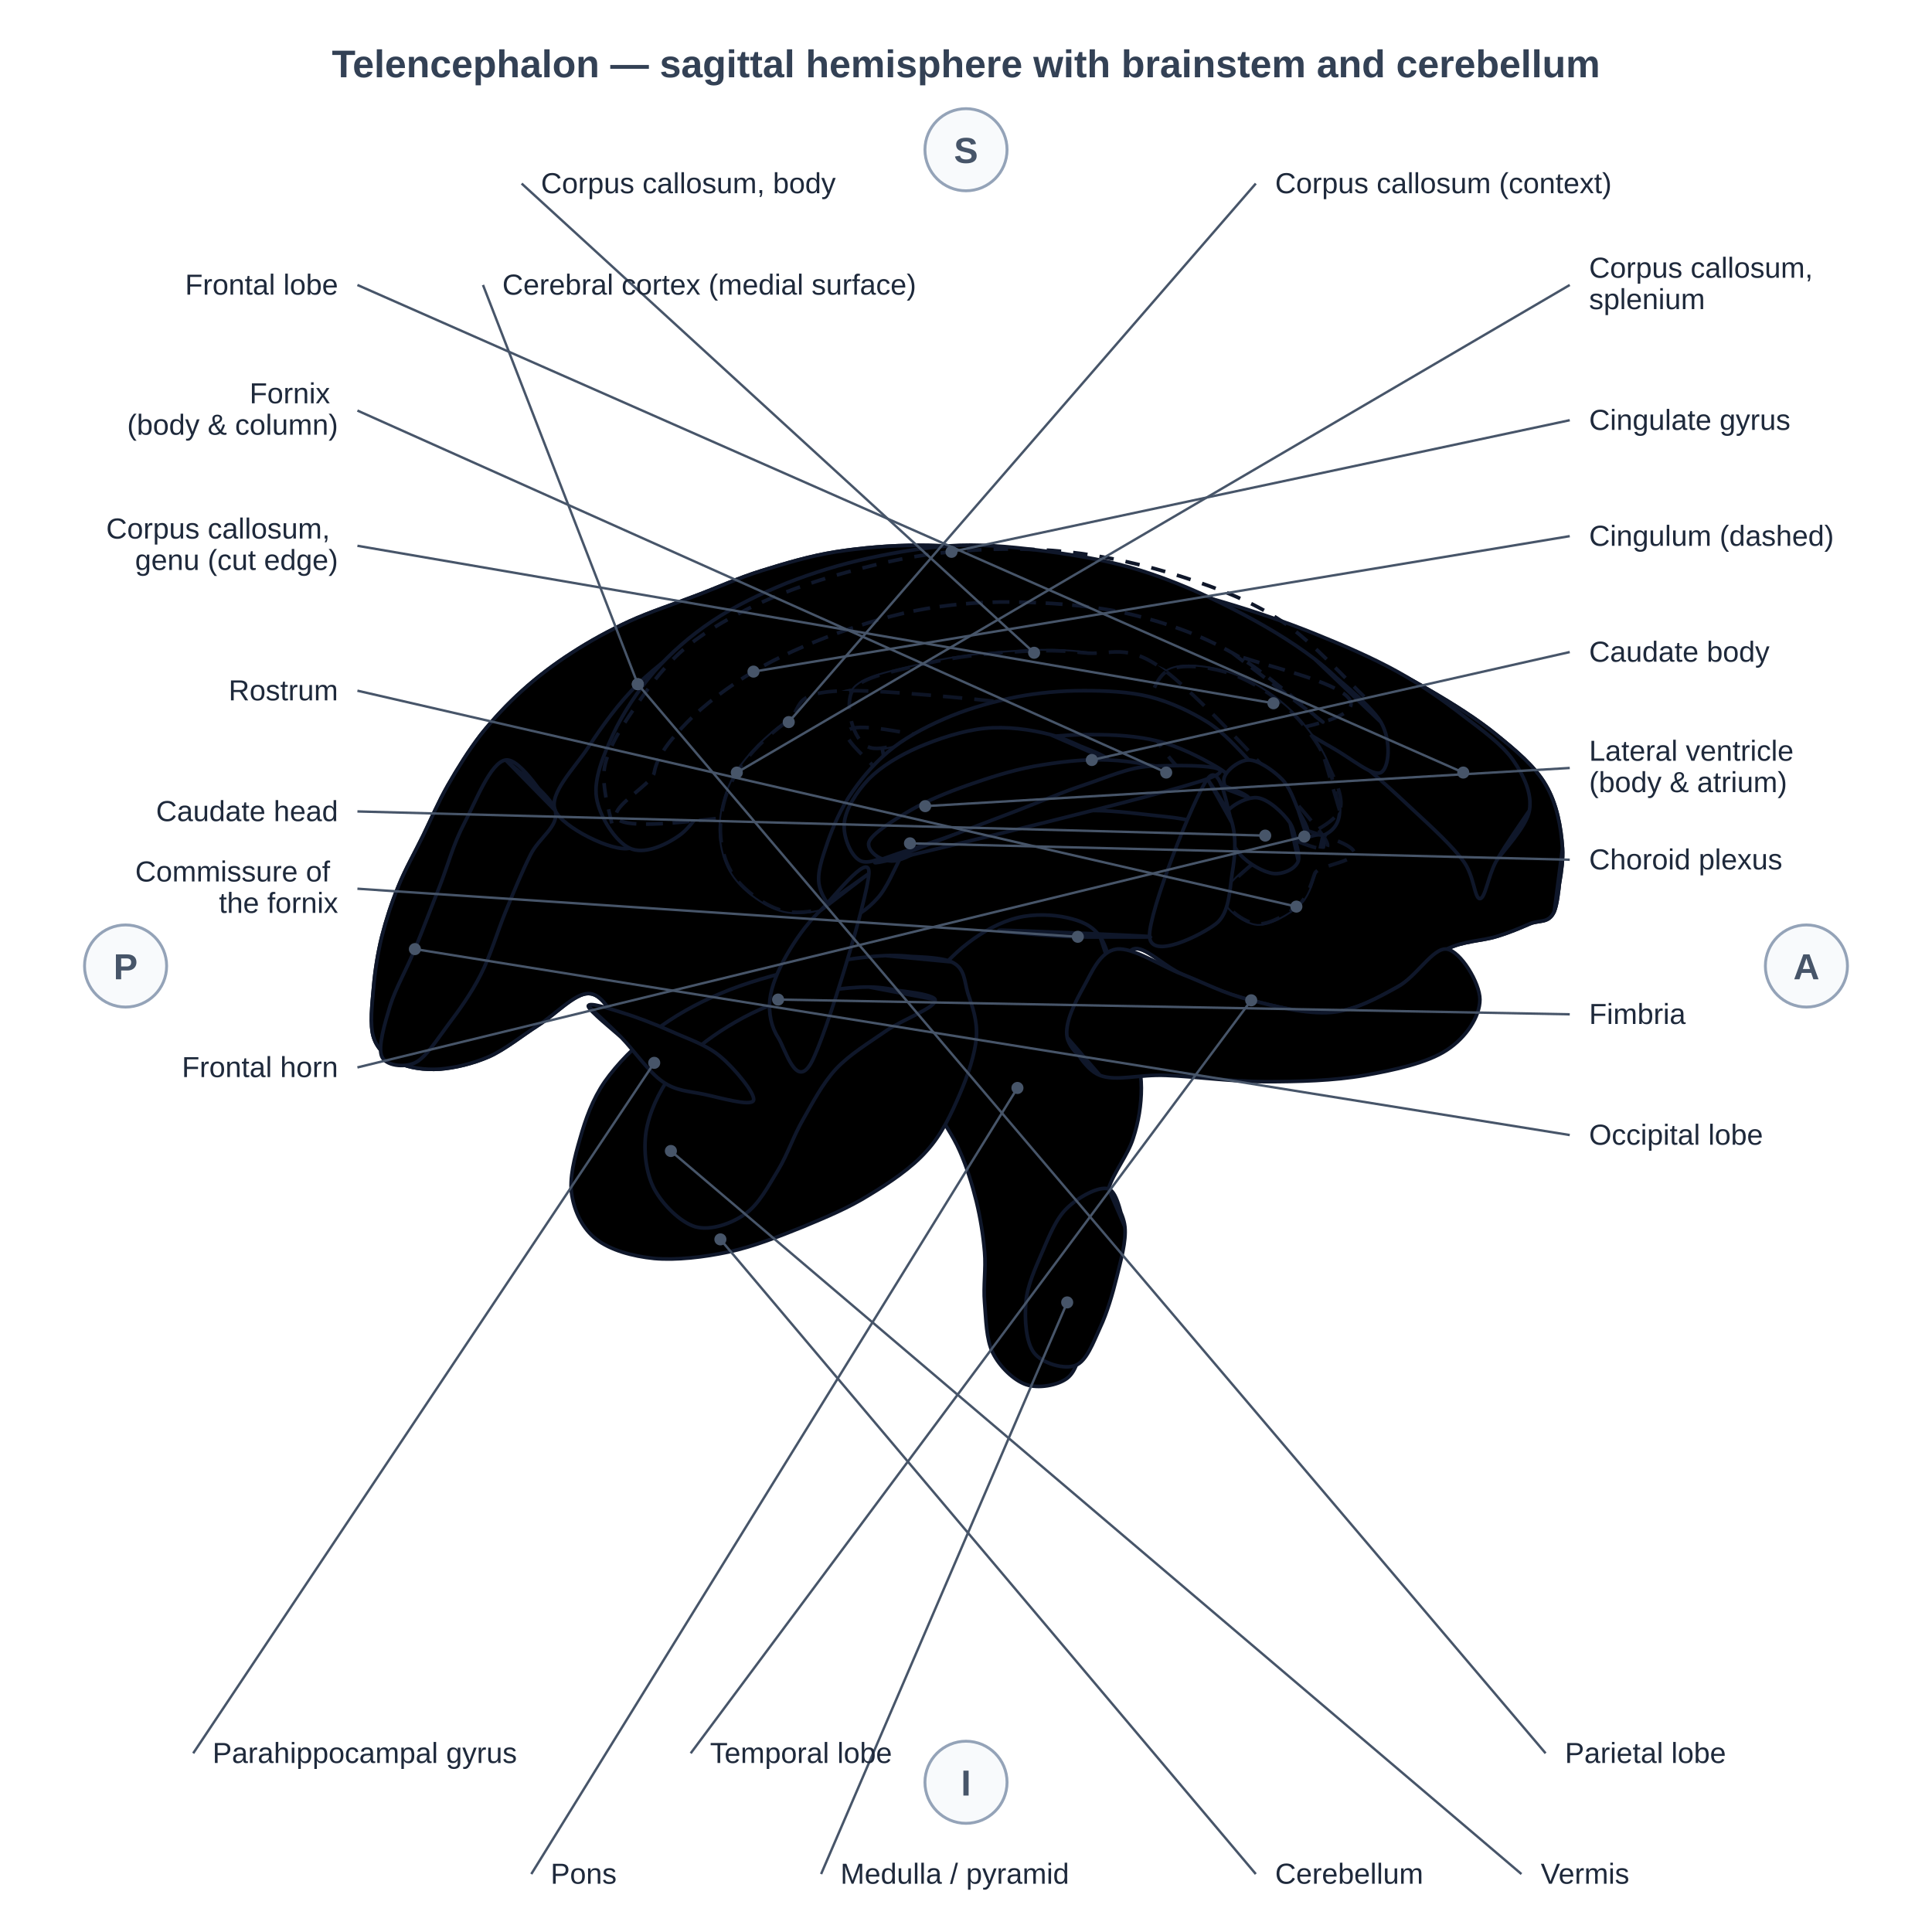
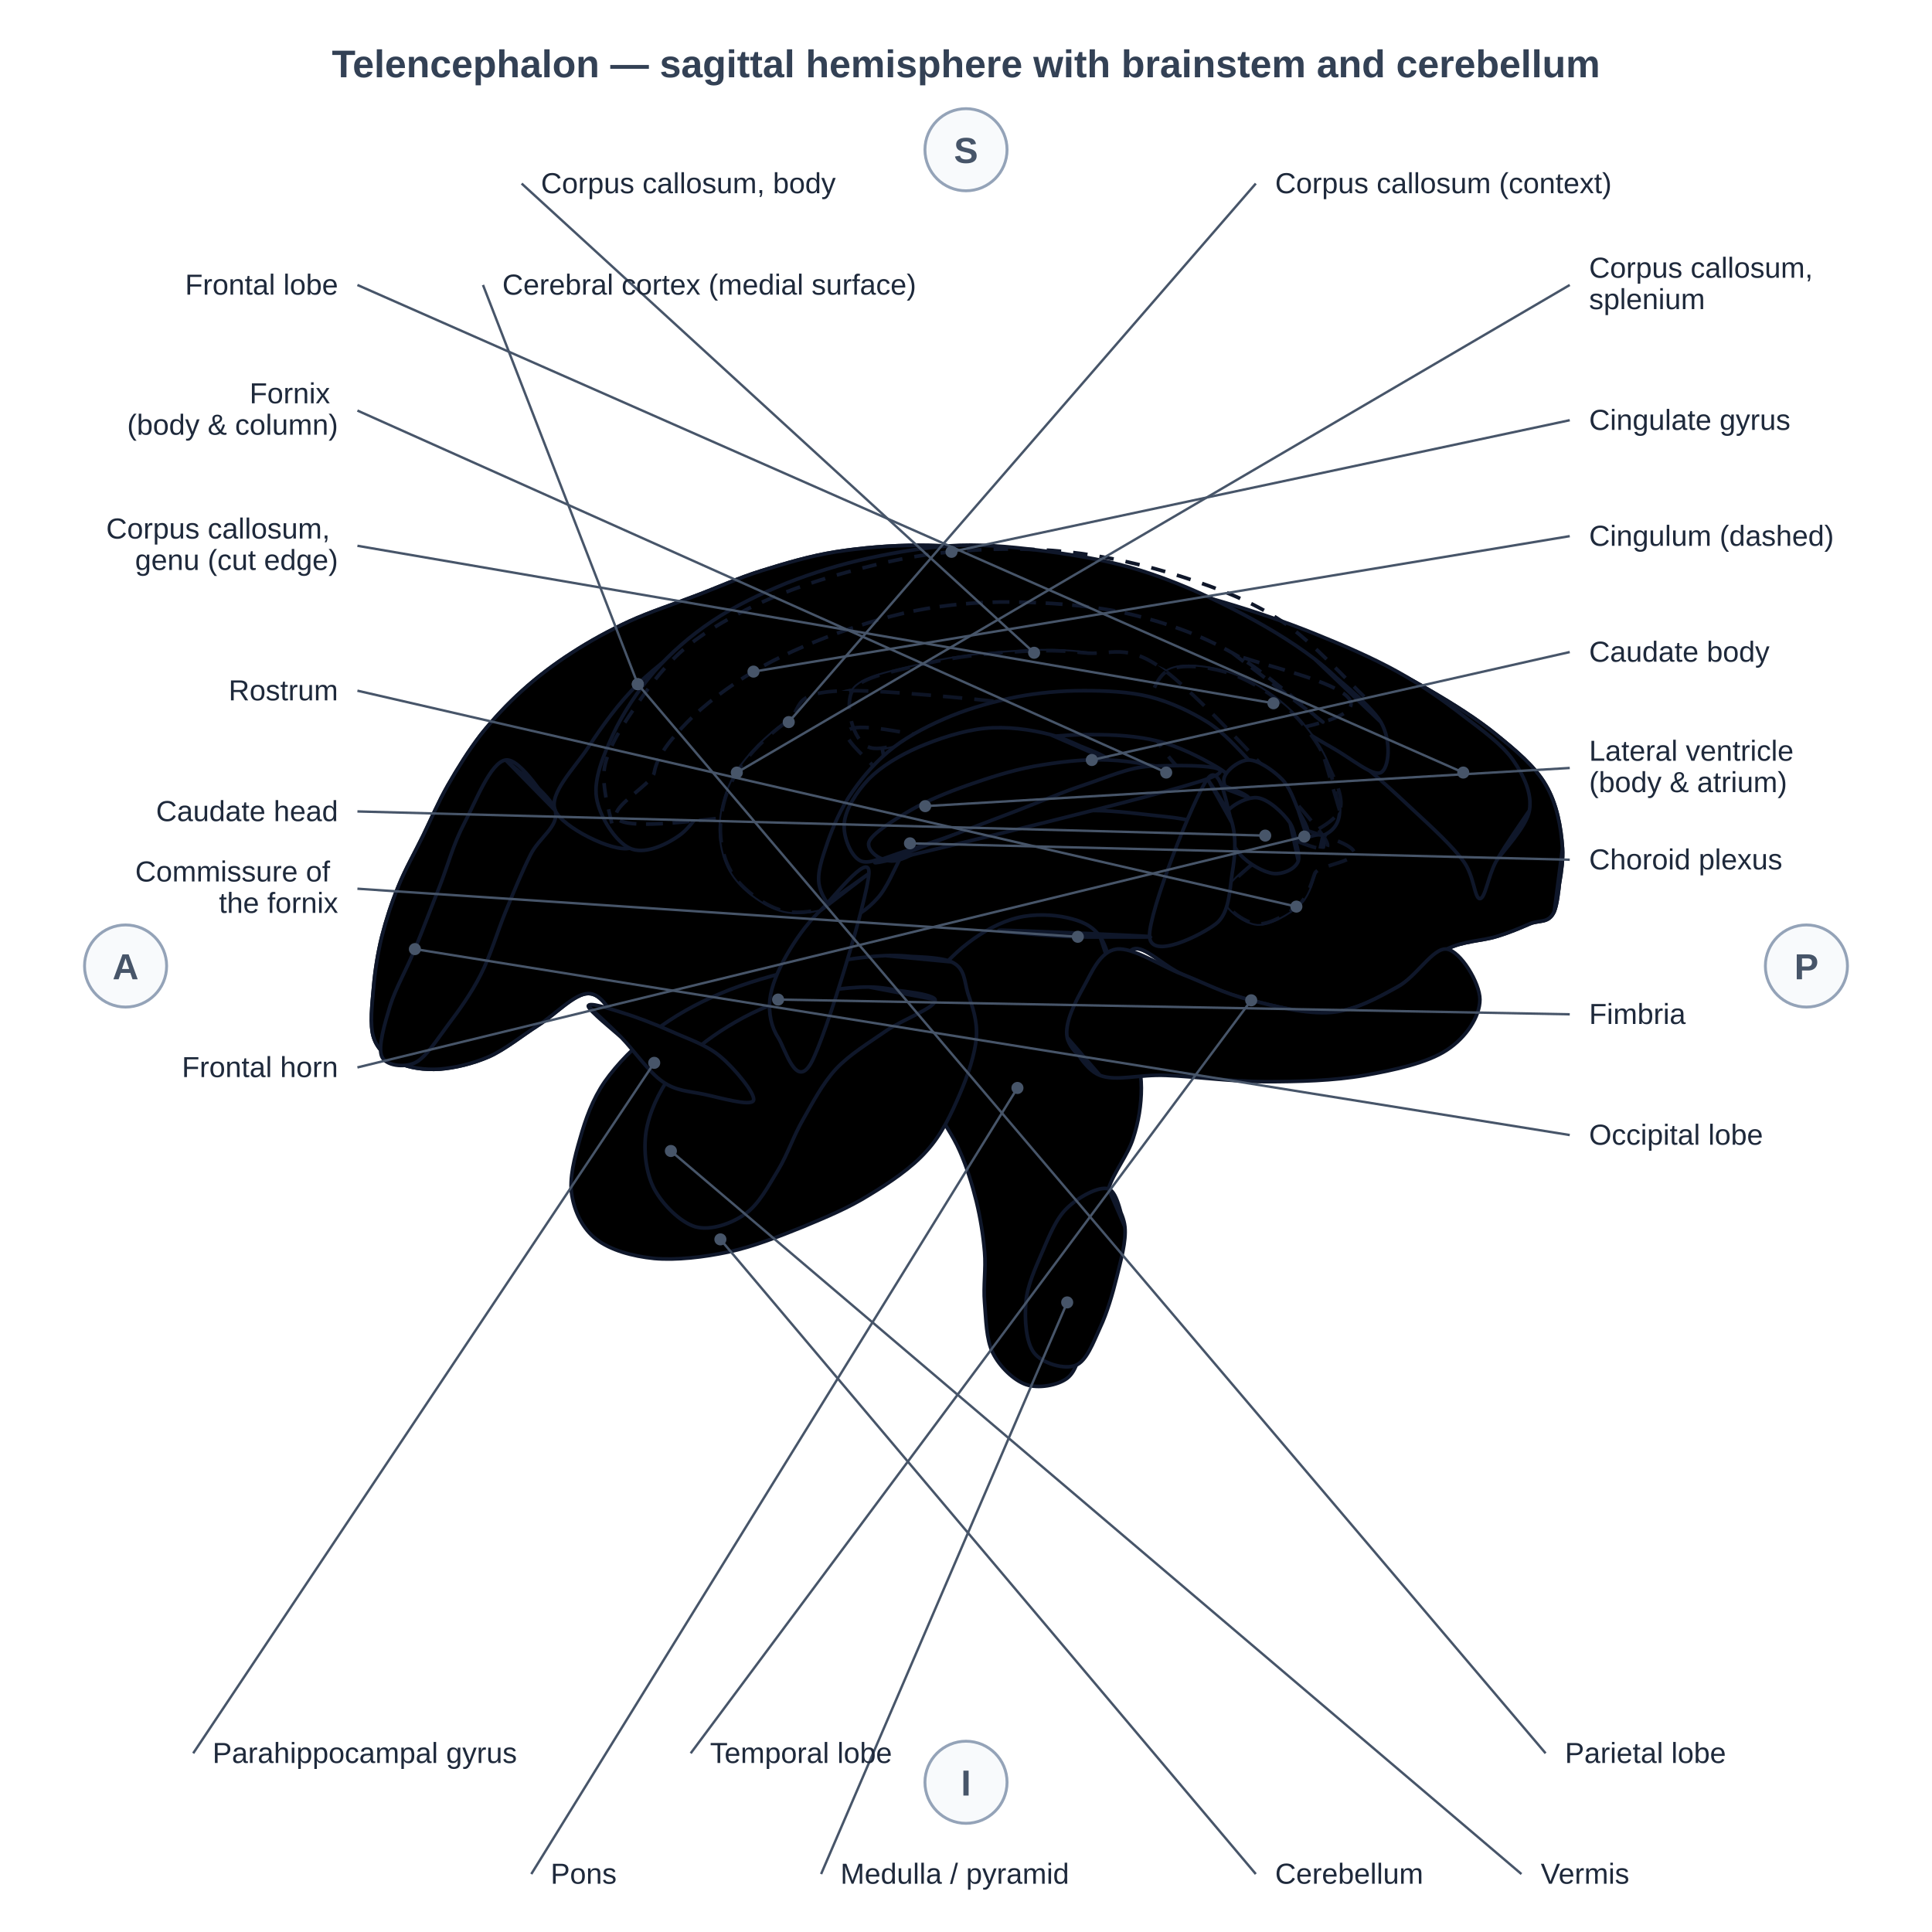
<svg xmlns="http://www.w3.org/2000/svg" viewBox="0 0 800 800" font-family="'Segoe UI', Arial, sans-serif">
  <g class="plate-frame">
    <text class="plate-caption" x="400" y="32" text-anchor="middle" font-size="16" font-weight="600" fill="#334155">Telencephalon — sagittal hemisphere with brainstem and cerebellum</text>
    <circle cx="400" cy="62" r="17" fill="#f8fafc" stroke="#94a3b8" stroke-width="1.2" />
    <text x="400" y="67.5" text-anchor="middle" font-size="15" font-weight="700" fill="#475569">S</text>
    <circle cx="52" cy="400" r="17" fill="#f8fafc" stroke="#94a3b8" stroke-width="1.2" />
-     <text x="52" y="405.5" text-anchor="middle" font-size="15" font-weight="700" fill="#475569">P</text>
+     <text x="52" y="405.5" text-anchor="middle" font-size="15" font-weight="700" fill="#475569">A</text>
    <circle cx="748" cy="400" r="17" fill="#f8fafc" stroke="#94a3b8" stroke-width="1.2" />
-     <text x="748" y="405.5" text-anchor="middle" font-size="15" font-weight="700" fill="#475569">A</text>
+     <text x="748" y="405.5" text-anchor="middle" font-size="15" font-weight="700" fill="#475569">P</text>
    <circle cx="400" cy="738" r="17" fill="#f8fafc" stroke="#94a3b8" stroke-width="1.2" />
    <text x="400" y="743.5" text-anchor="middle" font-size="15" font-weight="700" fill="#475569">I</text>
  </g>
  <path data-role="outline" d="M 643.6 377.4 C 644.1 373 647.6 359.9 647 351.2 C 646.4 342.5 644.7 332.9 640.1 325.1 C 635.6 317.3 627.6 310.7 619.6 304.2 C 611.6 297.7 601.9 291.6 592.3 286 C 582.6 280.3 572.3 275.1 561.5 270.3 C 550.7 265.5 539.3 261.1 527.3 257.2 C 515.4 253.3 502.2 250.2 489.7 246.7 C 477.2 243.3 464.6 239.3 452.1 236.3 C 439.6 233.3 426.5 230.2 414.5 228.5 C 402.6 226.8 391.7 225.8 380.3 225.8 C 368.9 225.8 357 226.8 346.1 228.5 C 335.3 230.2 325.1 233.3 315.4 236.3 C 305.7 239.3 297.1 243.3 288 246.7 C 278.9 250.2 269.3 253.3 260.7 257.2 C 252.2 261.1 244.2 265.5 236.8 270.3 C 229.3 275.1 222.5 280.3 216.2 286 C 210 291.6 204.3 297.7 199.1 304.2 C 194.1 310.7 189.5 318.1 185.5 325.1 C 181.5 332.1 178.6 339 175.2 346 C 171.8 353 167.8 359.9 165 366.9 C 162.1 373.9 159.9 380.8 158.1 387.8 C 156.4 394.8 155.3 401.7 154.7 408.7 C 154.1 415.7 153 424.4 154.7 429.6 C 156.4 434.8 160.4 437.9 165 440.1 C 169.5 442.2 175.8 443.1 182.1 442.7 C 188.3 442.2 195.7 440.5 202.6 437.5 C 209.4 434.4 216.2 428.8 223.1 424.4 C 229.9 420.1 237.9 411.4 243.6 411.4 C 249.3 411.4 252.2 418.7 257.3 424.4 C 262.4 430.1 268.7 440.5 274.4 445.3 C 280 450.1 284 451.4 291.4 453.1 C 298.9 454.9 309.7 455.3 318.8 455.7 C 327.9 456.2 337 455.7 346.1 455.7 C 355.2 455.7 364.4 456.2 373.5 455.7 C 382.6 455.3 391.7 454 400.8 453.1 C 409.9 452.2 420.2 453.5 428.2 450.5 C 436.2 447.5 443 441 448.7 434.8 C 454.4 428.8 459 420.9 462.4 413.9 C 465.8 407 464.6 394.8 469.2 393 C 473.8 391.3 481.7 400 489.7 403.5 C 497.7 407 506.8 411.4 517.1 413.9 C 527.3 416.6 541 420.1 551.3 419.2 C 561.5 418.3 570.6 413.1 578.6 408.7 C 586.6 404.4 592.3 396.5 599.1 393 C 605.9 389.6 613.9 389.6 619.6 387.8 C 625.3 386.1 629.3 384.3 633.3 382.6 C 637.3 380.8 641.3 382.6 643.6 377.4 C 645.8 372.1 646.4 355.6 647 351.2 Z" fill="none" stroke="#0f172a" stroke-width="1.5" />
  <g class="plate-regions">
    <path data-structure="ctx-cerebral-cortex" d="M 643.6 377.4 C 644.1 373 647.6 359.9 647 351.2 C 646.4 342.5 644.7 332.9 640.1 325.1 C 635.6 317.3 627.6 310.7 619.6 304.2 C 611.6 297.7 601.9 291.6 592.3 286 C 582.6 280.3 572.3 275.1 561.5 270.3 C 550.7 265.5 539.3 261.1 527.3 257.2 C 515.4 253.3 502.2 250.2 489.7 246.7 C 477.2 243.3 464.6 239.3 452.1 236.3 C 439.6 233.3 426.5 230.2 414.5 228.5 C 402.6 226.8 391.7 225.8 380.3 225.8 C 368.9 225.8 357 226.8 346.1 228.5 C 335.3 230.2 325.1 233.3 315.4 236.3 C 305.7 239.3 297.1 243.3 288 246.7 C 278.9 250.2 269.3 253.3 260.7 257.2 C 252.2 261.1 244.2 265.5 236.8 270.3 C 229.3 275.1 222.5 280.3 216.2 286 C 210 291.6 204.3 297.7 199.1 304.2 C 194.1 310.7 189.5 318.1 185.5 325.1 C 181.5 332.1 178.6 339 175.2 346 C 171.8 353 167.8 359.9 165 366.9 C 162.1 373.9 159.9 380.8 158.1 387.8 C 156.4 394.8 155.3 401.7 154.7 408.7 C 154.1 415.7 153 424.4 154.7 429.6 C 156.4 434.8 160.4 437.9 165 440.1 C 169.5 442.2 175.8 443.1 182.1 442.7 C 188.3 442.2 195.7 440.5 202.6 437.5 C 209.4 434.4 216.2 428.8 223.1 424.4 C 229.9 420.1 237.9 411.4 243.6 411.4 C 249.3 411.4 252.2 418.7 257.3 424.4 C 262.4 430.1 268.7 440.5 274.4 445.3 C 280 450.1 284 451.4 291.4 453.1 C 298.9 454.9 309.7 455.3 318.8 455.7 C 327.9 456.2 337 455.7 346.1 455.7 C 355.2 455.7 364.4 456.2 373.5 455.7 C 382.6 455.3 391.7 454 400.8 453.1 C 409.9 452.2 420.2 453.5 428.2 450.5 C 436.2 447.5 443 441 448.7 434.8 C 454.4 428.8 459 420.9 462.4 413.9 C 465.8 407 464.6 394.8 469.2 393 C 473.8 391.3 481.7 400 489.7 403.5 C 497.7 407 506.8 411.4 517.1 413.9 C 527.3 416.6 541 420.1 551.3 419.2 C 561.5 418.3 570.6 413.1 578.6 408.7 C 586.6 404.4 592.3 396.5 599.1 393 C 605.9 389.6 613.9 389.6 619.6 387.8 C 625.3 386.1 629.3 384.3 633.3 382.6 C 637.3 380.8 641.3 382.6 643.6 377.4 C 645.8 372.1 646.4 355.6 647 351.2 Z" stroke="#0f172a" stroke-width="1.5" stroke-linejoin="round" />
    <path data-structure="ctx-pontine-nuclei" d="M 455.5 387.8 C 456.7 391.3 460.1 401.7 462.4 408.7 C 464.6 415.7 467.5 422.6 469.2 429.6 C 470.9 436.6 472.6 443.5 472.6 450.5 C 472.6 457.5 471.5 464.4 469.2 471.4 C 467 478.4 461.2 485.3 459 492.3 C 456.7 499.3 456.7 506.2 455.5 513.2 C 454.4 520.2 453.3 527.1 452.1 534.1 C 451 541.1 450.4 548.9 448.7 555 C 447 561.1 445.9 567.6 441.9 570.7 C 437.9 573.7 429.9 575.1 424.8 573.3 C 419.7 571.5 413.9 565.9 411.1 560.2 C 408.3 554.5 408.3 546.3 407.7 539.3 C 407.1 532.4 408.3 525.4 407.7 518.4 C 407.1 511.5 406 504.5 404.3 497.5 C 402.6 490.6 400.3 483.1 397.4 476.6 C 394.6 470.1 390 464 387.2 458.4 C 384.3 452.7 382.1 447.9 380.3 442.7 C 378.7 437.5 376.3 432.6 376.9 427 C 377.5 421.3 379.7 414.8 383.7 408.7 C 387.7 402.6 394.6 395.2 400.8 390.5 C 407.1 385.6 414.5 381.7 421.3 380 C 428.2 378.3 436.2 378.7 441.9 380 C 447.5 381.3 452.1 383 455.5 387.8 C 459 392.6 461.2 405.2 462.4 408.7 Z" stroke="#0f172a" stroke-width="1.5" stroke-linejoin="round" />
    <path data-structure="ctx-cerebellum" d="M 394 398.3 C 389.4 397.8 376.9 395.2 366.7 395.7 C 356.4 396.1 343.9 398.3 332.5 400.9 C 321.1 403.5 308.5 407 298.3 411.4 C 288 415.7 278.9 420.9 270.9 427 C 262.9 433.1 255.6 440.5 250.4 447.9 C 245.3 455.3 242.4 463.6 240.2 471.4 C 237.9 479.3 235.6 488 236.8 494.9 C 237.9 501.8 241.3 508.9 247 513.2 C 252.7 517.6 261.8 520.2 270.9 521.1 C 280 521.9 291.4 520.6 301.7 518.4 C 312 516.2 322.8 511.9 332.5 508 C 342.1 504 351.3 500.2 359.8 494.9 C 368.4 489.7 377.5 483.6 383.7 476.6 C 390 469.7 394 461 397.4 453.1 C 400.8 445.3 403.7 436.6 404.3 429.6 C 404.8 422.6 402.6 416.6 400.8 411.4 C 399.2 406.1 399.7 400.9 394 398.3 C 388.3 395.7 371.2 396.1 366.7 395.7 Z" stroke="#0f172a" stroke-width="1.5" stroke-linejoin="round" />
    <path data-structure="tract-pyramid" d="M 459 492.3 C 460.1 494.9 465.2 501.9 465.8 508 C 466.4 514 464.1 521.9 462.4 528.9 C 460.7 535.8 458.4 543.7 455.5 549.8 C 452.7 555.9 449.9 563.7 445.3 565.4 C 440.7 567.2 431.6 564.6 428.2 560.2 C 424.8 555.9 424.2 546.3 424.8 539.3 C 425.3 532.4 428.8 524.9 431.6 518.4 C 434.4 511.9 437.3 504.5 441.9 500.2 C 446.4 495.8 455 491 459 492.3 C 463 493.6 464.6 505.4 465.8 508 Z" stroke="#0f172a" stroke-width="1.5" stroke-linejoin="round" />
    <path data-structure="surf-vermis" d="M 387.2 413.9 C 382.6 413.1 370.1 408.7 359.8 408.7 C 349.6 408.7 335.9 410.9 325.6 413.9 C 315.4 417 306.3 421.8 298.3 427 C 290.3 432.3 282.9 438.3 277.8 445.3 C 272.7 452.2 268.7 461 267.5 468.8 C 266.4 476.6 267.5 485.8 270.9 492.3 C 274.4 498.8 281.8 506.2 288 508 C 294.3 509.7 302.9 506.7 308.5 502.7 C 314.2 498.8 318.2 491 322.2 484.5 C 326.2 477.9 328.5 470.5 332.5 463.6 C 336.5 456.6 340.5 448.8 346.1 442.7 C 351.8 436.6 359.8 431.8 366.7 427 C 373.5 422.2 388.3 417 387.2 413.9 C 386 410.9 364.4 409.6 359.8 408.7 Z" stroke="#0f172a" stroke-width="1.5" stroke-linejoin="round" />
    <path data-structure="surf-frontal-lobe" d="M 619.6 356.5 C 621.9 353 632.1 342.5 633.3 335.6 C 634.5 328.6 631 321.2 626.5 314.7 C 621.9 308.2 613.9 302.5 605.9 296.4 C 598 290.3 588.9 283.8 578.6 278.1 C 568.3 272.4 556.3 267.2 544.4 262.4 C 532.5 257.6 519.9 253.3 506.8 249.4 C 493.7 245.5 478.9 242 465.8 238.9 C 452.7 235.8 440.2 232.8 428.2 231.1 C 416.3 229.3 405.4 228 394 228.5 C 382.6 228.9 366.7 229.8 359.8 233.7 C 353 237.6 348.4 248.9 353 252 C 357.6 255 375.2 251.1 387.2 252 C 399.2 252.9 412.3 255 424.8 257.2 C 437.3 259.4 450.4 261.6 462.4 265.1 C 474.4 268.5 485.7 273.3 496.6 278.1 C 507.4 282.9 517.1 288.1 527.3 293.8 C 537.6 299.4 548.4 305.1 558.1 312.1 C 567.8 319.1 577.4 328.1 585.4 335.6 C 593.4 343 601.4 350.4 605.9 356.5 C 610.5 362.6 610.5 372.1 612.8 372.1 C 615 372.1 616.2 362.6 619.6 356.5 C 623 350.4 631 339 633.3 335.6 Z" stroke="#0f172a" stroke-width="1.5" stroke-linejoin="round" />
    <path data-structure="surf-parietal-lobe" d="M 359.8 236.3 C 353.6 238 333.6 242.4 322.2 246.7 C 310.8 251.1 301.1 256.4 291.4 262.4 C 281.8 268.5 272.1 275.5 264.1 283.3 C 256.1 291.2 249.3 300.7 243.6 309.4 C 237.9 318.1 227.1 328.6 229.9 335.6 C 232.8 342.5 253.8 353 260.7 351.2 C 267.5 349.5 265.8 333.4 270.9 325.1 C 276.1 316.9 283.4 308.6 291.4 301.6 C 299.4 294.7 308.5 289.4 318.8 283.3 C 329.1 277.3 342.7 271.1 353 265.1 C 363.2 258.9 379.2 251.5 380.3 246.7 C 381.5 242 369.5 236.3 359.8 236.3 C 350.1 236.3 328.5 245 322.2 246.7 Z" stroke="#0f172a" stroke-width="1.5" stroke-linejoin="round" />
    <path data-structure="surf-occipital-lobe" d="M 229.9 335.6 C 226.5 332.1 215.7 313.8 209.4 314.7 C 203.1 315.6 196.9 332.1 192.3 340.8 C 187.7 349.5 185.5 358.2 182.1 366.9 C 178.6 375.6 175.2 384.8 171.8 393 C 168.4 401.3 163.8 409.2 161.5 416.6 C 159.3 423.9 156.4 433.5 158.1 437.5 C 159.8 441.3 167.2 442.2 171.8 440.1 C 176.4 437.9 180.9 430.5 185.5 424.4 C 190.1 418.3 195.1 411.4 199.1 403.5 C 203.1 395.7 206 385.6 209.4 377.4 C 212.8 369.1 216.2 360.8 219.7 353.9 C 223.1 346.9 231.7 342.1 229.9 335.6 C 228.2 329.1 212.8 318.1 209.4 314.7 Z" stroke="#0f172a" stroke-width="1.5" stroke-linejoin="round" />
    <path data-structure="surf-parahippocampal-gyrus" d="M 243.6 416.6 C 245.8 418.7 252.2 424.4 257.3 429.6 C 262.4 434.8 268.7 444 274.4 447.9 C 280 451.8 285.2 451.8 291.4 453.1 C 297.7 454.4 310.8 458.3 312 455.7 C 313.1 453.1 304 442.2 298.3 437.5 C 292.6 432.6 284.6 430.1 277.8 427 C 270.9 423.9 262.9 420.9 257.3 419.2 C 251.6 417.4 243.6 414.8 243.6 416.6 C 243.6 418.3 255 427.4 257.3 429.6 Z" stroke="#0f172a" stroke-width="1.5" stroke-linejoin="round" />
    <path data-structure="surf-temporal-lobe" d="M 455.5 445.3 C 453.3 442.7 443 435.7 441.9 429.6 C 440.7 423.5 445.3 414.8 448.7 408.7 C 452.1 402.6 455.5 393.9 462.4 393 C 469.2 392.2 480.6 400 489.7 403.5 C 498.8 407 506.8 411.4 517.1 413.9 C 527.3 416.6 541 420.1 551.3 419.2 C 561.5 418.3 570.6 413.1 578.6 408.7 C 586.6 404.4 593.4 392.2 599.1 393 C 604.8 393.9 612.8 407 612.8 413.9 C 612.8 420.9 607.1 429.6 599.1 434.8 C 591.1 440.1 577.4 443.1 564.9 445.3 C 552.4 447.5 537.6 447.9 523.9 447.9 C 510.2 447.9 494.3 445.7 482.9 445.3 C 471.5 444.8 462.4 447.9 455.5 445.3 C 448.7 442.7 444.1 432.3 441.9 429.6 Z" stroke="#0f172a" stroke-width="1.5" stroke-linejoin="round" />
    <path data-structure="surf-cingulate-gyrus" d="M 571.8 299 C 567.2 294.7 554.7 280.7 544.4 272.9 C 534.2 265.1 522.2 258.1 510.2 252 C 498.3 245.9 485.1 240.2 472.6 236.3 C 460.1 232.4 447.5 230.2 435 228.5 C 422.5 226.8 409.9 225.4 397.4 225.8 C 384.9 226.3 371.8 228.5 359.8 231.1 C 347.9 233.7 336.5 237.2 325.6 241.5 C 314.8 245.9 304 251.1 294.9 257.2 C 285.8 263.3 277.8 270.3 270.9 278.1 C 264.1 286 257.8 295.5 253.8 304.2 C 249.8 312.9 245.8 322.5 247 330.3 C 248.2 338.2 255 348.6 260.7 351.2 C 266.4 353.9 274.9 350.4 281.2 346 C 287.4 341.7 292 332.1 298.3 325.1 C 304.5 318.1 311.4 310.7 318.8 304.2 C 326.2 297.7 333.6 291.2 342.7 286 C 351.8 280.7 362.1 276.4 373.5 272.9 C 384.9 269.4 398.6 266.4 411.1 265.1 C 423.6 263.7 436.2 263.3 448.7 265.1 C 461.2 266.8 474.4 271.1 486.3 275.5 C 498.3 279.8 509.6 285.5 520.5 291.2 C 531.3 296.8 542.7 304.7 551.3 309.4 C 559.8 314.2 568.3 321.6 571.8 319.9 C 575.2 318.1 576.3 306.8 571.8 299 C 567.2 291.2 549 277.3 544.4 272.9 Z" stroke="#0f172a" stroke-width="1.5" stroke-linejoin="round" />
    <path data-structure="tract-cingulum" d="M 547.8 299 C 541.6 294.2 523.3 277.6 510.2 270.3 C 497.1 262.9 483.5 258.1 469.2 254.6 C 455 251.1 439 249.8 424.8 249.4 C 410.5 248.9 396.8 249.8 383.7 252 C 370.7 254.2 358.1 258.1 346.1 262.4 C 334.2 266.8 322.2 272 312 278.1 C 301.7 284.2 291.4 292 284.6 299 C 277.8 306 272.1 312.9 270.9 319.9 C 269.8 326.9 231.7 344.3 277.8 340.8 C 324 337.3 509.1 310.7 547.8 299 C 586.6 287.3 516.5 275.1 510.2 270.3 Z" stroke="#0f172a" stroke-width="1.5" stroke-linejoin="round" stroke-dasharray="7 4" />
    <path data-structure="tract-corpus-callosum-genu" d="M 554.7 335.6 C 553.5 331.6 551.8 319.4 547.8 312.1 C 543.8 304.7 537.6 296.8 530.7 291.2 C 523.9 285.5 514.8 280.3 506.8 278.1 C 498.8 275.9 488 274.6 482.9 278.1 C 477.8 281.6 474.9 292 476 299 C 477.2 306 484 313.8 489.7 319.9 C 495.4 326 503.4 331.2 510.2 335.6 C 517.1 340 524.5 344.3 530.7 346 C 537 347.8 543.8 347.8 547.8 346 C 551.8 344.3 554.7 341.2 554.7 335.6 C 554.7 329.9 549 316 547.8 312.1 Z" stroke="#0f172a" stroke-width="1.5" stroke-linejoin="round" />
    <path data-structure="tract-corpus-callosum-body" d="M 482.9 278.1 C 477.2 276.8 460.1 271.6 448.7 270.3 C 437.3 268.9 425.9 269.4 414.5 270.3 C 403.1 271.1 390.6 272.9 380.3 275.5 C 370.1 278.1 356.4 280.3 353 286 C 349.6 291.6 353 306.9 359.8 309.4 C 366.7 312.1 382.6 303.4 394 301.6 C 405.4 299.9 416.8 299.4 428.2 299 C 439.6 298.5 452.1 299 462.4 299 C 472.6 299 486.3 302.5 489.7 299 C 493.1 295.5 489.7 282.9 482.9 278.1 C 476 273.3 454.4 271.6 448.7 270.3 Z" stroke="#0f172a" stroke-width="1.5" stroke-linejoin="round" />
    <path data-structure="tract-corpus-callosum-splenium" d="M 353 286 C 348.4 288.1 333.6 293.3 325.6 299 C 317.6 304.7 309.7 312.5 305.1 319.9 C 300.5 327.3 298.3 336 298.3 343.4 C 298.3 350.8 300.5 358.7 305.1 364.3 C 309.7 369.9 318.2 376.1 325.6 377.4 C 333 378.7 343.3 376.5 349.6 372.1 C 355.8 367.8 360.4 359 363.2 351.2 C 366.1 343.4 366.7 333.4 366.7 325.1 C 366.7 316.9 365.5 308.2 363.2 301.6 C 361 295.1 359.2 286.4 353 286 C 346.7 285.5 330.2 296.8 325.6 299 Z" stroke="#0f172a" stroke-width="1.5" stroke-linejoin="round" />
    <path data-structure="tract-corpus-callosum-rostrum" d="M 547.8 346 C 547.3 348.7 546.2 356.9 544.4 361.7 C 542.7 366.5 541.6 371.3 537.6 374.8 C 533.6 378.3 525.6 383 520.5 382.6 C 515.3 382.1 507.4 376.1 506.8 372.1 C 506.2 368.2 513.1 362.6 517.1 359.1 C 521.1 355.6 525.6 353.4 530.7 351.2 C 535.9 349 545.6 344.3 547.8 346 C 550.1 347.8 545 359.1 544.4 361.7 Z" stroke="#0f172a" stroke-width="1.5" stroke-linejoin="round" />
    <path data-structure="ctx-corpus-callosum" d="M 554.7 335.6 C 553.5 331.6 551.8 319.4 547.8 312.1 C 543.8 304.7 537.6 296.8 530.7 291.2 C 523.9 285.5 514.8 280.3 506.8 278.1 C 498.8 275.9 488 274.6 482.9 278.1 C 477.8 281.6 474.9 292 476 299 C 477.2 306 484 313.8 489.7 319.9 C 495.4 326 503.4 331.2 510.2 335.6 C 517.1 340 524.5 344.3 530.7 346 C 537 347.8 555.8 357.4 547.8 346 C 539.8 334.7 499.4 290.7 482.9 278.1 C 466.4 265.5 460.1 271.6 448.7 270.3 C 437.3 268.9 425.9 269.4 414.5 270.3 C 403.1 271.1 390.6 272.9 380.3 275.5 C 370.1 278.1 356.4 280.3 353 286 C 349.6 291.6 353 306.9 359.8 309.4 C 366.7 312.1 382.6 303.4 394 301.6 C 405.4 299.9 416.8 299.4 428.2 299 C 439.6 298.5 452.1 299 462.4 299 C 472.6 299 508 301.2 489.7 299 C 471.5 296.8 380.3 286 353 286 C 325.6 286 333.6 293.3 325.6 299 C 317.6 304.7 309.7 312.5 305.1 319.9 C 300.5 327.3 298.3 336 298.3 343.4 C 298.3 350.8 300.5 358.7 305.1 364.3 C 309.7 369.9 318.2 376.1 325.6 377.4 C 333 378.7 343.3 376.5 349.6 372.1 C 355.8 367.8 360.4 359 363.2 351.2 C 366.1 343.4 366.7 333.4 366.7 325.1 C 366.7 316.9 333 298.2 363.2 301.6 C 393.4 305.1 517.6 336 547.8 346 C 578 356 546.2 356.9 544.4 361.7 C 542.7 366.5 541.6 371.3 537.6 374.8 C 533.6 378.3 525.6 383 520.5 382.6 C 515.3 382.1 507.4 376.1 506.8 372.1 C 506.2 368.2 513.1 362.6 517.1 359.1 C 521.1 355.6 524.5 355.2 530.7 351.2 C 537 347.3 551.8 342.1 554.7 335.6 C 557.5 329.1 549 316 547.8 312.1 Z" stroke="#0f172a" stroke-width="1.5" stroke-linejoin="round" stroke-dasharray="8 5" stroke-opacity="0.9" />
    <path data-structure="vent-lateral-ventricle" d="M 541 346 C 539.3 343.4 534.7 335.6 530.7 330.3 C 526.7 325.1 522.2 319.9 517.1 314.7 C 512 309.4 506.8 303.4 500 299 C 493.1 294.7 484.6 290.7 476 288.5 C 467.5 286.4 457.8 286 448.7 286 C 439.6 286 430.4 286.8 421.3 288.5 C 412.3 290.3 402.6 292.9 394 296.4 C 385.5 299.9 376.9 304.2 370.1 309.4 C 363.2 314.7 357.6 321.2 353 327.8 C 348.4 334.3 345 342.1 342.7 348.7 C 340.5 355.2 338.1 361.7 339.3 366.9 C 340.5 372.1 345.6 379.1 349.6 380 C 353.6 380.8 359.2 376.5 363.2 372.1 C 367.2 367.8 370.1 360.4 373.5 353.9 C 376.9 347.3 379.2 339 383.7 333 C 388.3 326.9 394 321.6 400.8 317.3 C 407.7 312.9 416.3 309 424.8 306.9 C 433.3 304.7 443 304.2 452.1 304.2 C 461.2 304.2 470.9 304.7 479.5 306.9 C 488 309 496.6 313.4 503.4 317.3 C 510.2 321.2 515.3 326.9 520.5 330.3 C 525.6 333.8 530.7 335.6 534.2 338.2 C 537.6 340.8 541.6 347.3 541 346 C 540.4 344.7 532.5 333 530.7 330.3 Z" stroke="#0f172a" stroke-width="1.5" stroke-linejoin="round" />
    <path data-structure="vent-lateral-ventricle-frontal-horn" d="M 541 346 C 540.4 344.3 539.3 339.5 537.6 335.6 C 535.9 331.6 534.2 326 530.7 322.5 C 527.3 319.1 521.1 314.7 517.1 314.7 C 513.1 314.7 507.4 319.1 506.8 322.5 C 506.2 326 510.8 331.6 513.6 335.6 C 516.5 339.5 519.3 344.3 523.9 346 C 528.5 347.8 538.7 347.8 541 346 C 543.3 344.3 538.2 337.3 537.6 335.6 Z" stroke="#0f172a" stroke-width="1.5" stroke-linejoin="round" />
    <path data-structure="vent-choroid-plexus-lateral" d="M 459 314.7 C 455 312.9 443.6 306.4 435 304.2 C 426.5 302 416.8 300.7 407.7 301.6 C 398.6 302.5 388.3 306 380.3 309.4 C 372.3 312.9 365 317.3 359.8 322.5 C 354.7 327.8 350.1 335.1 349.6 340.8 C 349 346.5 352.4 354.7 356.4 356.5 C 360.4 358.2 367.2 354.3 373.5 351.2 C 379.7 348.2 386.6 342.5 394 338.2 C 401.4 333.8 410.5 328.6 417.9 325.1 C 425.3 321.6 431.6 319.1 438.4 317.3 C 445.3 315.6 459.5 316.9 459 314.7 C 458.4 312.5 439 306 435 304.2 Z" stroke="#0f172a" stroke-width="1.5" stroke-linejoin="round" />
    <path data-structure="nuc-caudate-body" d="M 517.1 330.3 C 512.5 328.6 499.4 322.5 489.7 319.9 C 480 317.3 469.2 315.1 459 314.7 C 448.7 314.2 437.9 315.6 428.2 317.3 C 418.5 319.1 409.4 322.1 400.8 325.1 C 392.3 328.1 383.7 331.6 376.9 335.6 C 370.1 339.5 361 345.2 359.8 348.7 C 358.7 352.1 364.4 356.9 370.1 356.5 C 375.7 356 385.5 349 394 346 C 402.6 343 411.7 339.9 421.3 338.2 C 431 336.5 441.9 335.6 452.1 335.6 C 462.4 335.6 473.8 337.3 482.9 338.2 C 492 339 501.1 342.1 506.8 340.8 C 512.5 339.5 519.9 333.8 517.1 330.3 C 514.2 326.9 494.3 321.6 489.7 319.9 Z" stroke="#0f172a" stroke-width="1.5" stroke-linejoin="round" />
    <path data-structure="nuc-caudate-head" d="M 537.6 356.5 C 537 353.9 537 345.2 534.2 340.8 C 531.3 336.5 525.1 330.8 520.5 330.3 C 515.9 329.9 508 334.3 506.8 338.2 C 505.7 342.1 510.2 349.9 513.6 353.9 C 517.1 357.8 523.3 361.2 527.3 361.7 C 531.3 362.1 536.4 359.9 537.6 356.5 C 538.7 353 534.7 343.4 534.2 340.8 Z" stroke="#0f172a" stroke-width="1.5" stroke-linejoin="round" />
    <path data-structure="tract-fornix" d="M 366.7 356.5 C 371.2 354.7 384.9 349.5 394 346 C 403.1 342.5 412.3 339 421.3 335.6 C 430.4 332.1 439.6 328.1 448.7 325.1 C 457.8 322.1 467.5 317.7 476 317.3 C 484.6 316.9 518.2 316 500 322.5 C 481.7 329.1 384.3 352.5 366.7 356.5 C 349 360.4 389.4 347.8 394 346 Z M 500 322.5 C 501.7 325.6 508.6 334.3 510.2 340.8 C 512 347.3 511.4 354.7 510.2 361.7 C 509.1 368.7 509.1 378.3 503.4 382.6 C 497.7 387 476.6 397.8 476 387.8 C 475.5 377.8 494.3 330.3 500 322.5 C 505.7 314.7 508.6 337.8 510.2 340.8 Z" stroke="#0f172a" stroke-width="1.5" stroke-linejoin="round" />
    <path data-structure="tract-fornix-commissure" d="M 476 387.8 C 470.4 387.8 452.1 388.3 441.9 387.8 C 431.6 387.4 408.8 385.2 414.5 385.2 C 420.2 385.2 471.5 387.4 476 387.8 C 480.6 388.3 447.5 387.8 441.9 387.8 Z" stroke="#0f172a" stroke-width="1.5" stroke-linejoin="round" />
    <path data-structure="tract-fimbria" d="M 359.8 361.7 C 356.4 364.3 345 371.7 339.3 377.4 C 333.6 383 329.1 389.6 325.6 395.7 C 322.2 401.7 319.4 408.3 318.8 413.9 C 318.2 419.6 319.4 425.3 322.2 429.6 C 325.1 434 329.6 451.4 335.9 440.1 C 342.1 428.8 359.2 372.1 359.8 361.7 C 360.4 351.2 342.7 374.8 339.3 377.4 Z" stroke="#0f172a" stroke-width="1.5" stroke-linejoin="round" />
  </g>
  <g class="plate-helper">
    <path d="M 564.9 288.5 C 559.3 283.3 543.3 265.5 530.7 257.2 C 518.2 248.9 504.6 243.7 489.7 238.9 C 474.9 234.1 457.8 230.2 441.9 228.5 C 425.9 226.8 408.8 227.1 394 228.5 C 379.2 229.8 366.1 232.8 353 236.3 C 339.9 239.8 326.8 244.2 315.4 249.4 C 304 254.6 293.2 260.7 284.6 267.6 C 276.1 274.6 269.8 282.9 264.1 291.2 C 258.4 299.4 252.2 308.6 250.4 317.3 C 248.7 326 253.3 339 253.8 343.4" fill="none" stroke="#0f172a" stroke-width="1.5" stroke-linejoin="round" stroke-dasharray="6 5" />
  </g>
  <g class="plate-labels" font-family="'Segoe UI', Arial, sans-serif">
    <g class="plate-label" data-for="surf-frontal-lobe">
      <line x1="148" y1="118" x2="605.9" y2="319.9" stroke="#475569" stroke-width="1" />
      <circle cx="605.9" cy="319.9" r="2.5" fill="#475569" />
      <text x="140" y="122" text-anchor="end" font-size="12" fill="#1e293b">
        <tspan x="140" dy="0">Frontal lobe</tspan>
      </text>
    </g>
    <g class="plate-label" data-for="tract-fornix">
      <line x1="148" y1="170" x2="482.9" y2="319.9" stroke="#475569" stroke-width="1" />
      <circle cx="482.9" cy="319.9" r="2.5" fill="#475569" />
      <text x="140" y="167" text-anchor="end" font-size="12" fill="#1e293b">
        <tspan x="140" dy="0">Fornix</tspan>
        <tspan x="140" dy="13">(body &amp; column)</tspan>
      </text>
    </g>
    <g class="plate-label" data-for="tract-corpus-callosum-genu">
      <line x1="148" y1="226" x2="527.3" y2="291.2" stroke="#475569" stroke-width="1" />
      <circle cx="527.3" cy="291.2" r="2.5" fill="#475569" />
      <text x="140" y="223" text-anchor="end" font-size="12" fill="#1e293b">
        <tspan x="140" dy="0">Corpus callosum,</tspan>
        <tspan x="140" dy="13">genu (cut edge)</tspan>
      </text>
    </g>
    <g class="plate-label" data-for="tract-corpus-callosum-rostrum">
      <line x1="148" y1="286" x2="536.8" y2="375.4" stroke="#475569" stroke-width="1" />
      <circle cx="536.8" cy="375.4" r="2.5" fill="#475569" />
      <text x="140" y="290" text-anchor="end" font-size="12" fill="#1e293b">
        <tspan x="140" dy="0">Rostrum</tspan>
      </text>
    </g>
    <g class="plate-label" data-for="nuc-caudate-head">
      <line x1="148" y1="336" x2="523.9" y2="346" stroke="#475569" stroke-width="1" />
      <circle cx="523.9" cy="346" r="2.5" fill="#475569" />
      <text x="140" y="340" text-anchor="end" font-size="12" fill="#1e293b">
        <tspan x="140" dy="0">Caudate head</tspan>
      </text>
    </g>
    <g class="plate-label" data-for="tract-fornix-commissure">
      <line x1="148" y1="368" x2="446.3" y2="387.9" stroke="#475569" stroke-width="1" />
      <circle cx="446.3" cy="387.9" r="2.5" fill="#475569" />
      <text x="140" y="365" text-anchor="end" font-size="12" fill="#1e293b">
        <tspan x="140" dy="0">Commissure of</tspan>
        <tspan x="140" dy="13">the fornix</tspan>
      </text>
    </g>
    <g class="plate-label" data-for="vent-lateral-ventricle-frontal-horn">
      <line x1="148" y1="442" x2="540.1" y2="346.4" stroke="#475569" stroke-width="1" />
      <circle cx="540.1" cy="346.4" r="2.5" fill="#475569" />
      <text x="140" y="446" text-anchor="end" font-size="12" fill="#1e293b">
        <tspan x="140" dy="0">Frontal horn</tspan>
      </text>
    </g>
    <g class="plate-label" data-for="tract-corpus-callosum-splenium">
      <line x1="650" y1="118" x2="305.1" y2="319.9" stroke="#475569" stroke-width="1" />
      <circle cx="305.1" cy="319.9" r="2.5" fill="#475569" />
      <text x="658" y="115" text-anchor="start" font-size="12" fill="#1e293b">
        <tspan x="658" dy="0">Corpus callosum,</tspan>
        <tspan x="658" dy="13">splenium</tspan>
      </text>
    </g>
    <g class="plate-label" data-for="surf-cingulate-gyrus">
      <line x1="650" y1="174" x2="394" y2="228.5" stroke="#475569" stroke-width="1" />
      <circle cx="394" cy="228.5" r="2.5" fill="#475569" />
      <text x="658" y="178" text-anchor="start" font-size="12" fill="#1e293b">
        <tspan x="658" dy="0">Cingulate gyrus</tspan>
      </text>
    </g>
    <g class="plate-label" data-for="tract-cingulum">
      <line x1="650" y1="222" x2="312" y2="278.1" stroke="#475569" stroke-width="1" />
      <circle cx="312" cy="278.1" r="2.5" fill="#475569" />
      <text x="658" y="226" text-anchor="start" font-size="12" fill="#1e293b">
        <tspan x="658" dy="0">Cingulum (dashed)</tspan>
      </text>
    </g>
    <g class="plate-label" data-for="nuc-caudate-body">
      <line x1="650" y1="270" x2="452.1" y2="314.7" stroke="#475569" stroke-width="1" />
      <circle cx="452.1" cy="314.7" r="2.5" fill="#475569" />
      <text x="658" y="274" text-anchor="start" font-size="12" fill="#1e293b">
        <tspan x="658" dy="0">Caudate body</tspan>
      </text>
    </g>
    <g class="plate-label" data-for="vent-lateral-ventricle">
      <line x1="650" y1="318" x2="383.1" y2="333.8" stroke="#475569" stroke-width="1" />
      <circle cx="383.1" cy="333.8" r="2.5" fill="#475569" />
      <text x="658" y="315" text-anchor="start" font-size="12" fill="#1e293b">
        <tspan x="658" dy="0">Lateral ventricle</tspan>
        <tspan x="658" dy="13">(body &amp; atrium)</tspan>
      </text>
    </g>
    <g class="plate-label" data-for="vent-choroid-plexus-lateral">
      <line x1="650" y1="356" x2="376.8" y2="349.2" stroke="#475569" stroke-width="1" />
      <circle cx="376.8" cy="349.2" r="2.5" fill="#475569" />
      <text x="658" y="360" text-anchor="start" font-size="12" fill="#1e293b">
        <tspan x="658" dy="0">Choroid plexus</tspan>
      </text>
    </g>
    <g class="plate-label" data-for="tract-fimbria">
      <line x1="650" y1="420" x2="322.2" y2="413.9" stroke="#475569" stroke-width="1" />
      <circle cx="322.2" cy="413.9" r="2.5" fill="#475569" />
      <text x="658" y="424" text-anchor="start" font-size="12" fill="#1e293b">
        <tspan x="658" dy="0">Fimbria</tspan>
      </text>
    </g>
    <g class="plate-label" data-for="surf-occipital-lobe">
      <line x1="650" y1="470" x2="171.8" y2="393" stroke="#475569" stroke-width="1" />
      <circle cx="171.8" cy="393" r="2.5" fill="#475569" />
      <text x="658" y="474" text-anchor="start" font-size="12" fill="#1e293b">
        <tspan x="658" dy="0">Occipital lobe</tspan>
      </text>
    </g>
    <g class="plate-label" data-for="tract-corpus-callosum-body">
      <line x1="216" y1="76" x2="428.2" y2="270.3" stroke="#475569" stroke-width="1" />
      <circle cx="428.2" cy="270.3" r="2.5" fill="#475569" />
      <text x="224" y="80" text-anchor="start" font-size="12" fill="#1e293b">
        <tspan x="224" dy="0">Corpus callosum, body</tspan>
      </text>
    </g>
    <g class="plate-label" data-for="ctx-corpus-callosum">
      <line x1="520" y1="76" x2="326.6" y2="299" stroke="#475569" stroke-width="1" />
      <circle cx="326.6" cy="299" r="2.5" fill="#475569" />
      <text x="528" y="80" text-anchor="start" font-size="12" fill="#1e293b">
        <tspan x="528" dy="0">Corpus callosum (context)</tspan>
      </text>
    </g>
    <g class="plate-label" data-for="ctx-cerebral-cortex">
      <line x1="200" y1="118" x2="264.1" y2="283.3" stroke="#475569" stroke-width="1" />
      <circle cx="264.1" cy="283.3" r="2.5" fill="#475569" />
      <text x="208" y="122" text-anchor="start" font-size="12" fill="#1e293b">
        <tspan x="208" dy="0">Cerebral cortex (medial surface)</tspan>
      </text>
    </g>
    <g class="plate-label" data-for="ctx-pontine-nuclei">
      <line x1="220" y1="776" x2="421.3" y2="450.5" stroke="#475569" stroke-width="1" />
      <circle cx="421.3" cy="450.5" r="2.5" fill="#475569" />
      <text x="228" y="780" text-anchor="start" font-size="12" fill="#1e293b">
        <tspan x="228" dy="0">Pons</tspan>
      </text>
    </g>
    <g class="plate-label" data-for="tract-pyramid">
      <line x1="340" y1="776" x2="441.9" y2="539.3" stroke="#475569" stroke-width="1" />
      <circle cx="441.9" cy="539.3" r="2.5" fill="#475569" />
      <text x="348" y="780" text-anchor="start" font-size="12" fill="#1e293b">
        <tspan x="348" dy="0">Medulla / pyramid</tspan>
      </text>
    </g>
    <g class="plate-label" data-for="ctx-cerebellum">
      <line x1="520" y1="776" x2="298.3" y2="513.2" stroke="#475569" stroke-width="1" />
      <circle cx="298.3" cy="513.2" r="2.5" fill="#475569" />
      <text x="528" y="780" text-anchor="start" font-size="12" fill="#1e293b">
        <tspan x="528" dy="0">Cerebellum</tspan>
      </text>
    </g>
    <g class="plate-label" data-for="surf-vermis">
      <line x1="630" y1="776" x2="277.8" y2="476.6" stroke="#475569" stroke-width="1" />
      <circle cx="277.8" cy="476.6" r="2.5" fill="#475569" />
      <text x="638" y="780" text-anchor="start" font-size="12" fill="#1e293b">
        <tspan x="638" dy="0">Vermis</tspan>
      </text>
    </g>
    <g class="plate-label" data-for="surf-temporal-lobe">
      <line x1="286" y1="726" x2="518.1" y2="414.2" stroke="#475569" stroke-width="1" />
      <circle cx="518.1" cy="414.2" r="2.5" fill="#475569" />
      <text x="294" y="730" text-anchor="start" font-size="12" fill="#1e293b">
        <tspan x="294" dy="0">Temporal lobe</tspan>
      </text>
    </g>
    <g class="plate-label" data-for="surf-parahippocampal-gyrus">
      <line x1="80" y1="726" x2="270.9" y2="440.1" stroke="#475569" stroke-width="1" />
      <circle cx="270.9" cy="440.1" r="2.5" fill="#475569" />
      <text x="88" y="730" text-anchor="start" font-size="12" fill="#1e293b">
        <tspan x="88" dy="0">Parahippocampal gyrus</tspan>
      </text>
    </g>
    <g class="plate-label" data-for="surf-parietal-lobe">
      <line x1="640" y1="726" x2="264.1" y2="283.3" stroke="#475569" stroke-width="1" />
      <circle cx="264.1" cy="283.3" r="2.5" fill="#475569" />
      <text x="648" y="730" text-anchor="start" font-size="12" fill="#1e293b">
        <tspan x="648" dy="0">Parietal lobe</tspan>
      </text>
    </g>
  </g>
</svg>
